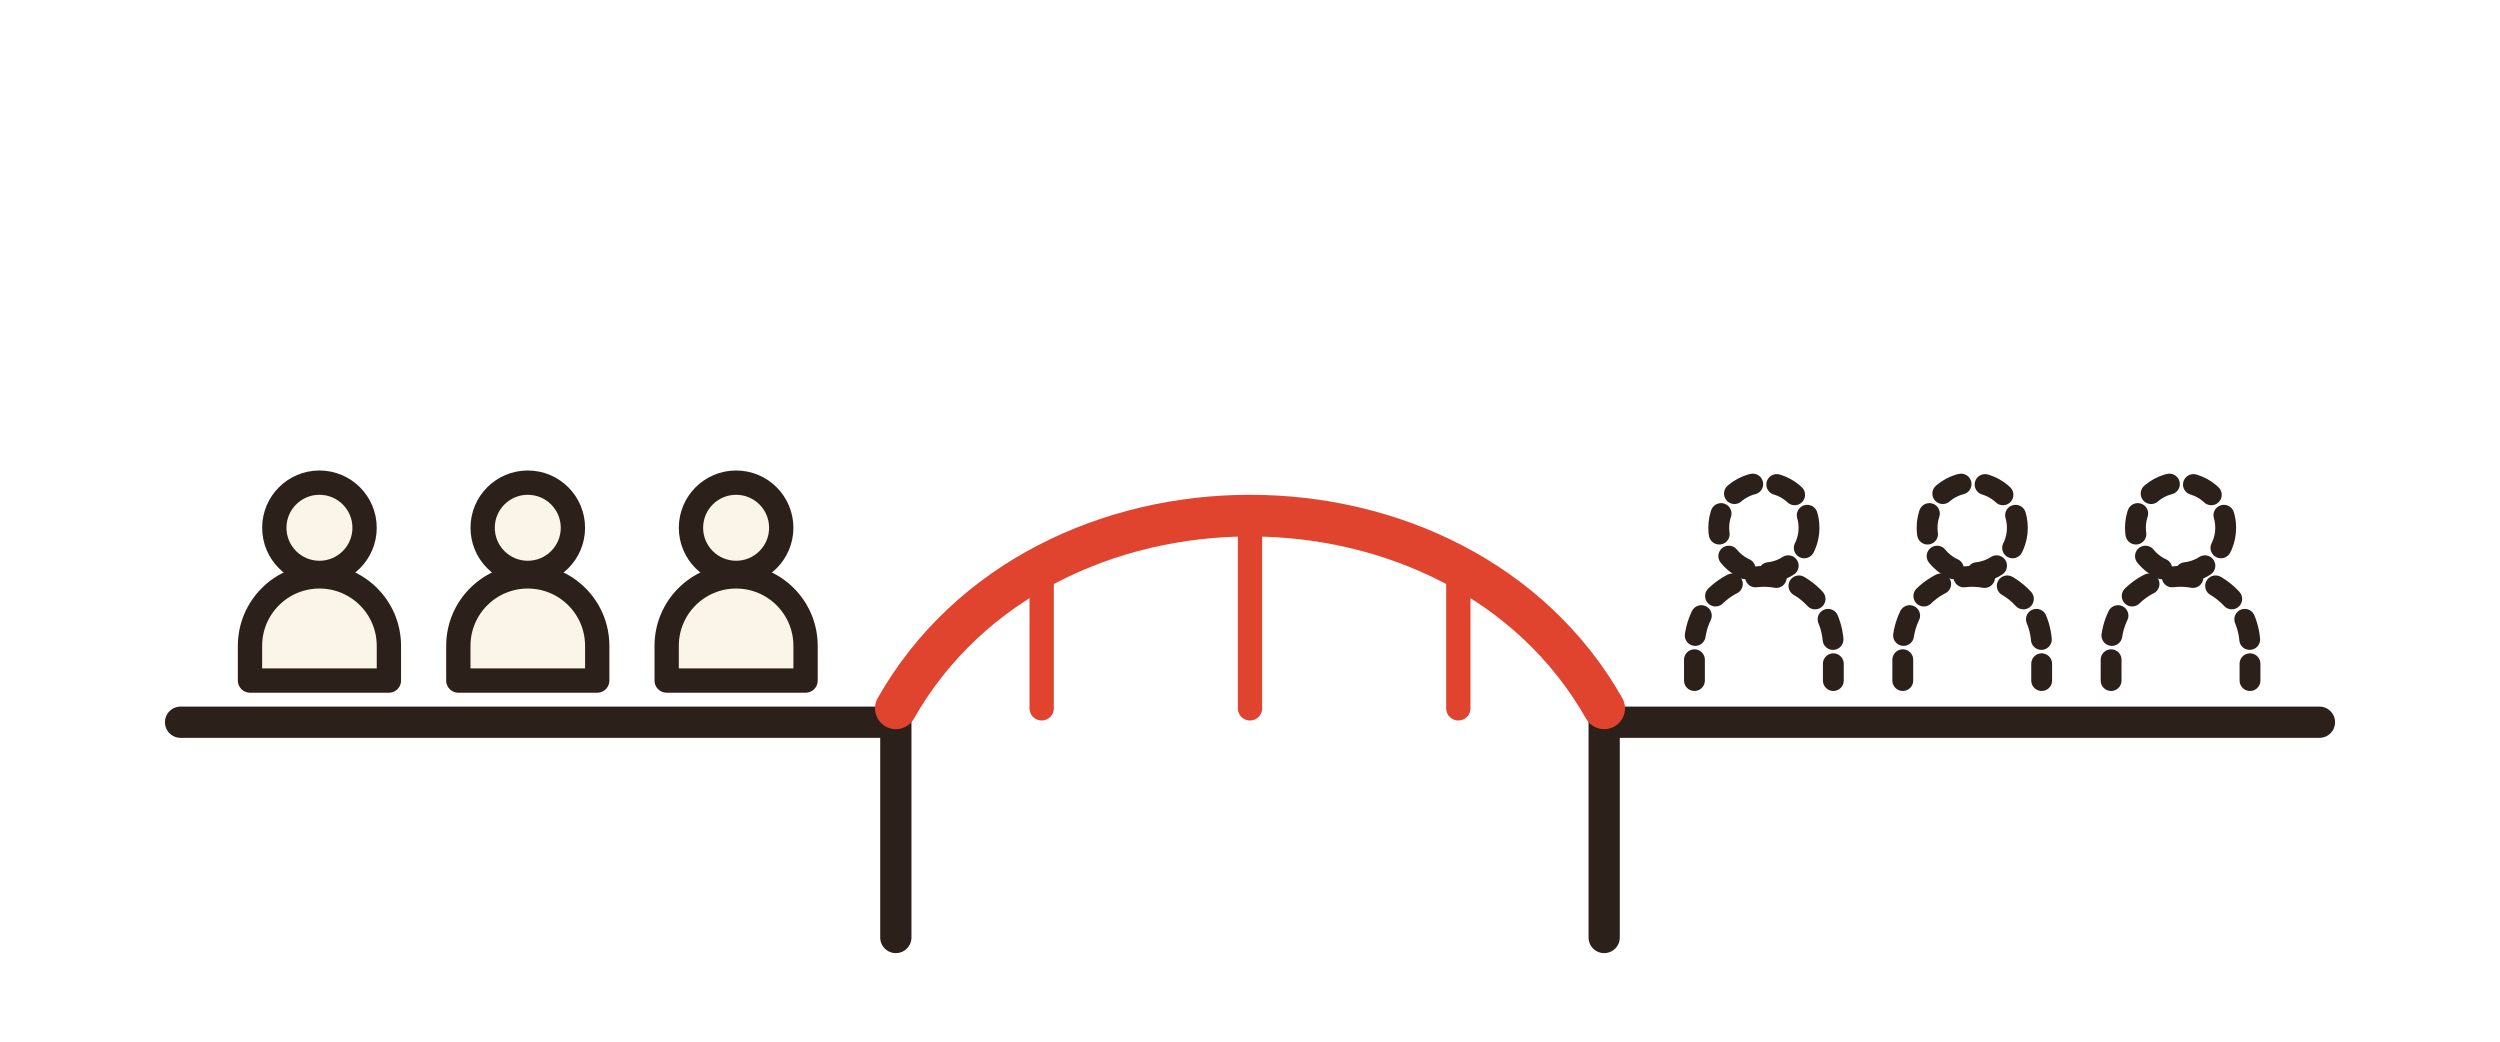
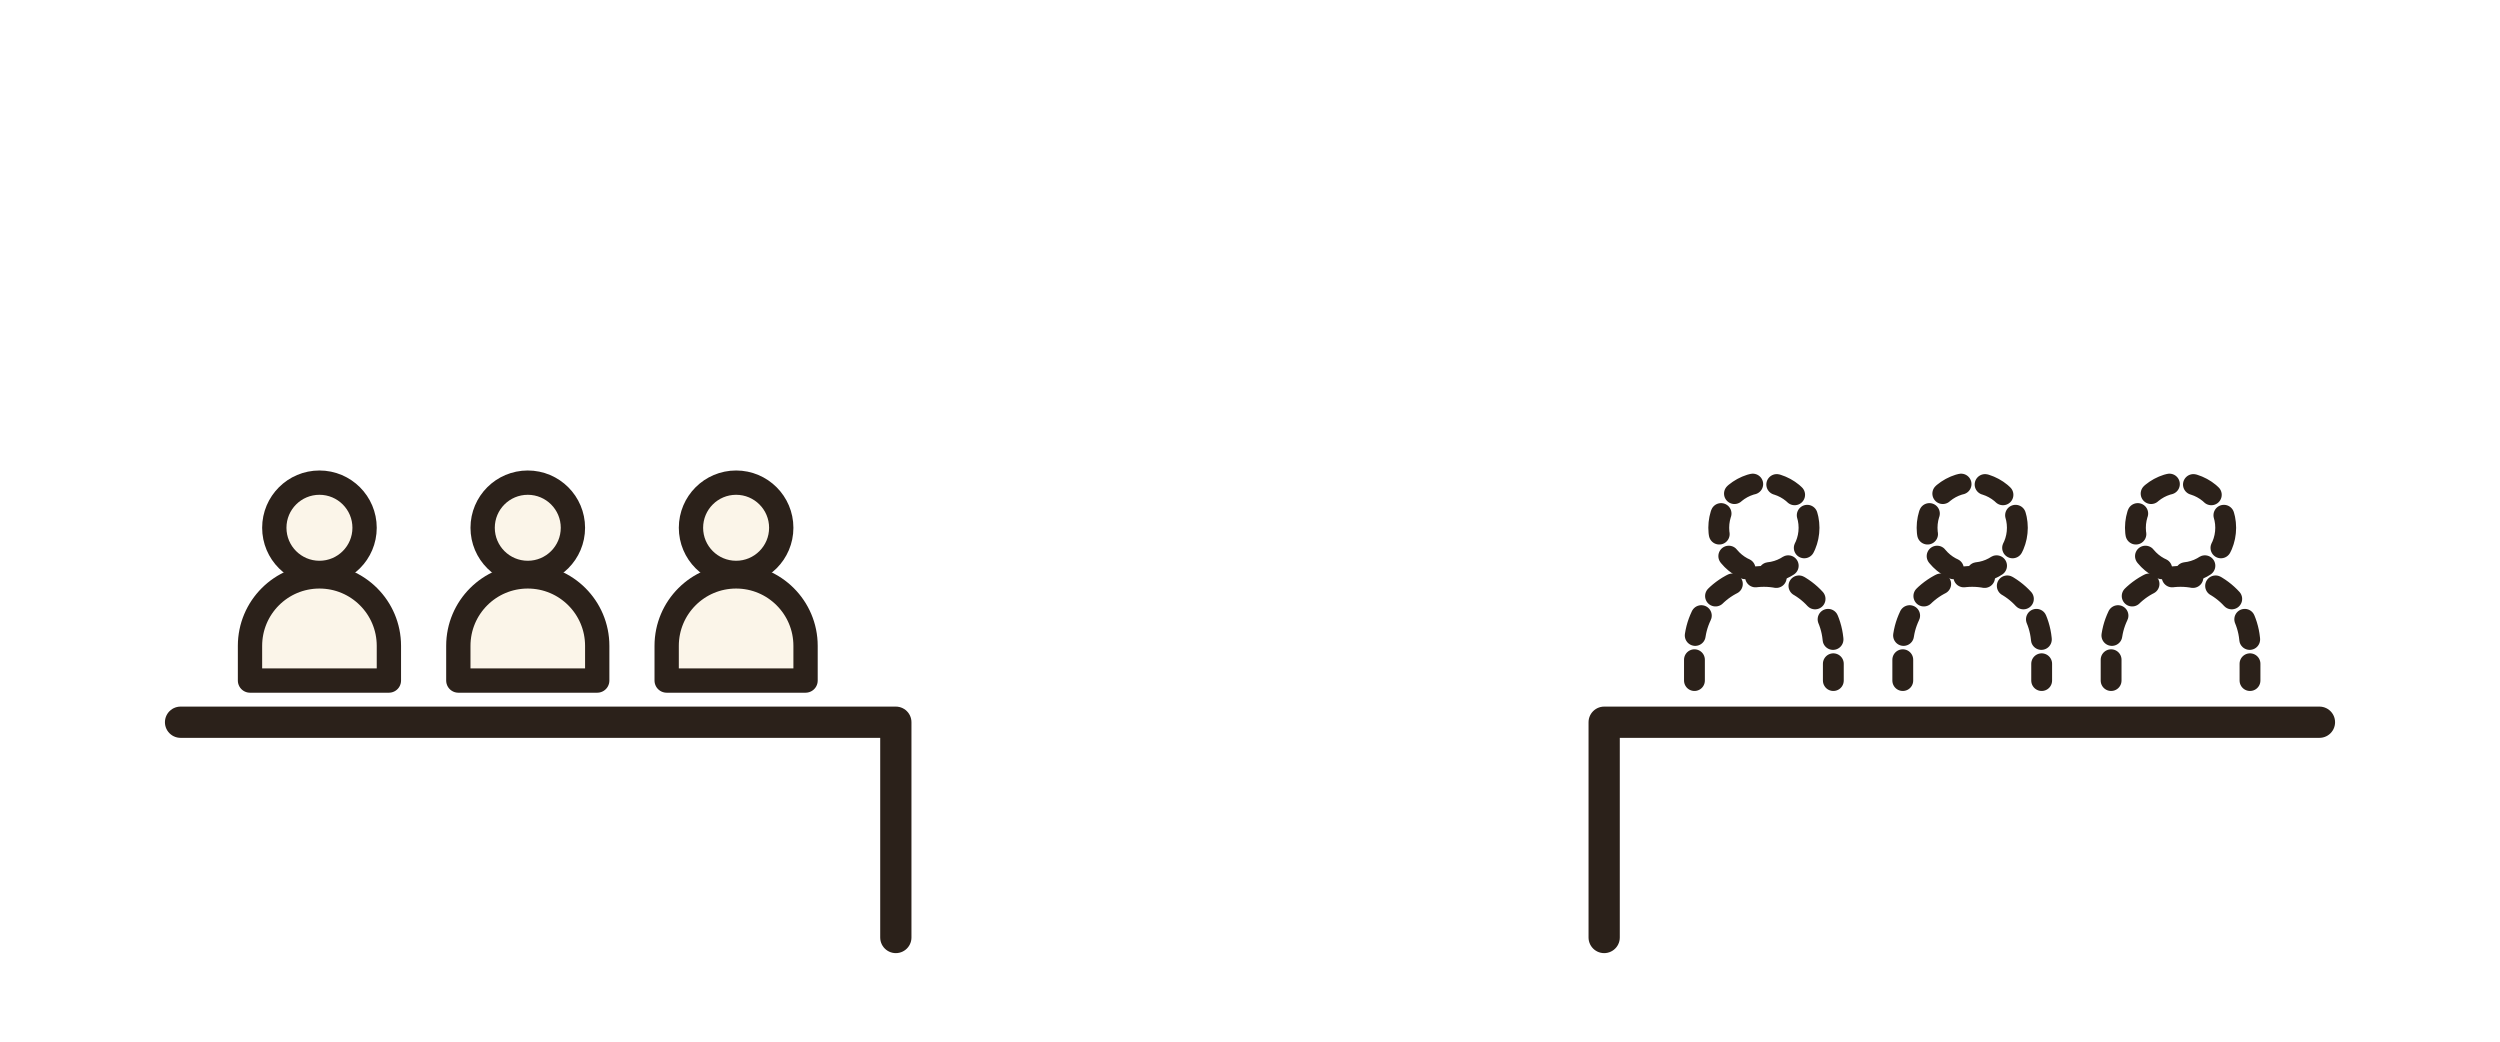
<svg xmlns="http://www.w3.org/2000/svg" viewBox="0 0 720 300" role="img">
+   <style>
+     /* Loops, not one-shots. A slide is display:none until it is shown, but the SVG
+        document keeps running the whole time — a play-once animation would always
+        have finished before anyone saw it. */
+     @media (prefers-reduced-motion: reduce){ * { animation: none !important; } }
+     .arch{stroke-dasharray:250; stroke-dashoffset:250; animation:span 5s ease-in-out infinite;}
+     .rung{opacity:0; animation:rung 5s ease-in-out infinite;}
+     .rung:nth-child(2){animation-delay:.12s} .rung:nth-child(3){animation-delay:.24s}
+     @keyframes span{0%,4%{stroke-dashoffset:250}30%{stroke-dashoffset:0}88%{stroke-dashoffset:0}96%,100%{stroke-dashoffset:250}}
+     @keyframes rung{0%,26%{opacity:0}38%,88%{opacity:1}96%,100%{opacity:0}}
+   </style>
  <g fill="none" stroke="#2b211a" stroke-linecap="round" stroke-linejoin="round">
    <path d="M52 208h206v62" stroke-width="9" />
    <path d="M462 270v-62h206" stroke-width="9" />
    <g stroke-width="7">
      <circle cx="92" cy="152" r="13" fill="#fbf5e9" />
      <path d="M72 196v-10a20 20 0 0 1 40 0v10z" fill="#fbf5e9" />
      <circle cx="152" cy="152" r="13" fill="#fbf5e9" />
      <path d="M132 196v-10a20 20 0 0 1 40 0v10z" fill="#fbf5e9" />
      <circle cx="212" cy="152" r="13" fill="#fbf5e9" />
      <path d="M192 196v-10a20 20 0 0 1 40 0v10z" fill="#fbf5e9" />
    </g>
    <g stroke-width="6" stroke-dasharray="6 7">
      <circle cx="508" cy="152" r="13" />
      <path d="M488 196v-10a20 20 0 0 1 40 0v10" />
      <circle cx="568" cy="152" r="13" />
      <path d="M548 196v-10a20 20 0 0 1 40 0v10" />
      <circle cx="628" cy="152" r="13" />
      <path d="M608 196v-10a20 20 0 0 1 40 0v10" />
    </g>
-     <path d="M258 204C300 130 420 130 462 204" stroke="#e0442e" stroke-width="12" />
-     <path d="M300 168v36M360 148v56M420 168v36" stroke="#e0442e" stroke-width="7" />
+     <path class="arch" d="M258 204C300 130 420 130 462 204" stroke="#e0442e" stroke-width="12" />
+     <g stroke="#e0442e" stroke-width="7">
+       <path class="rung" d="M300 168v36" />
+       <path class="rung" d="M360 148v56" />
+       <path class="rung" d="M420 168v36" />
+     </g>
  </g>
</svg>
